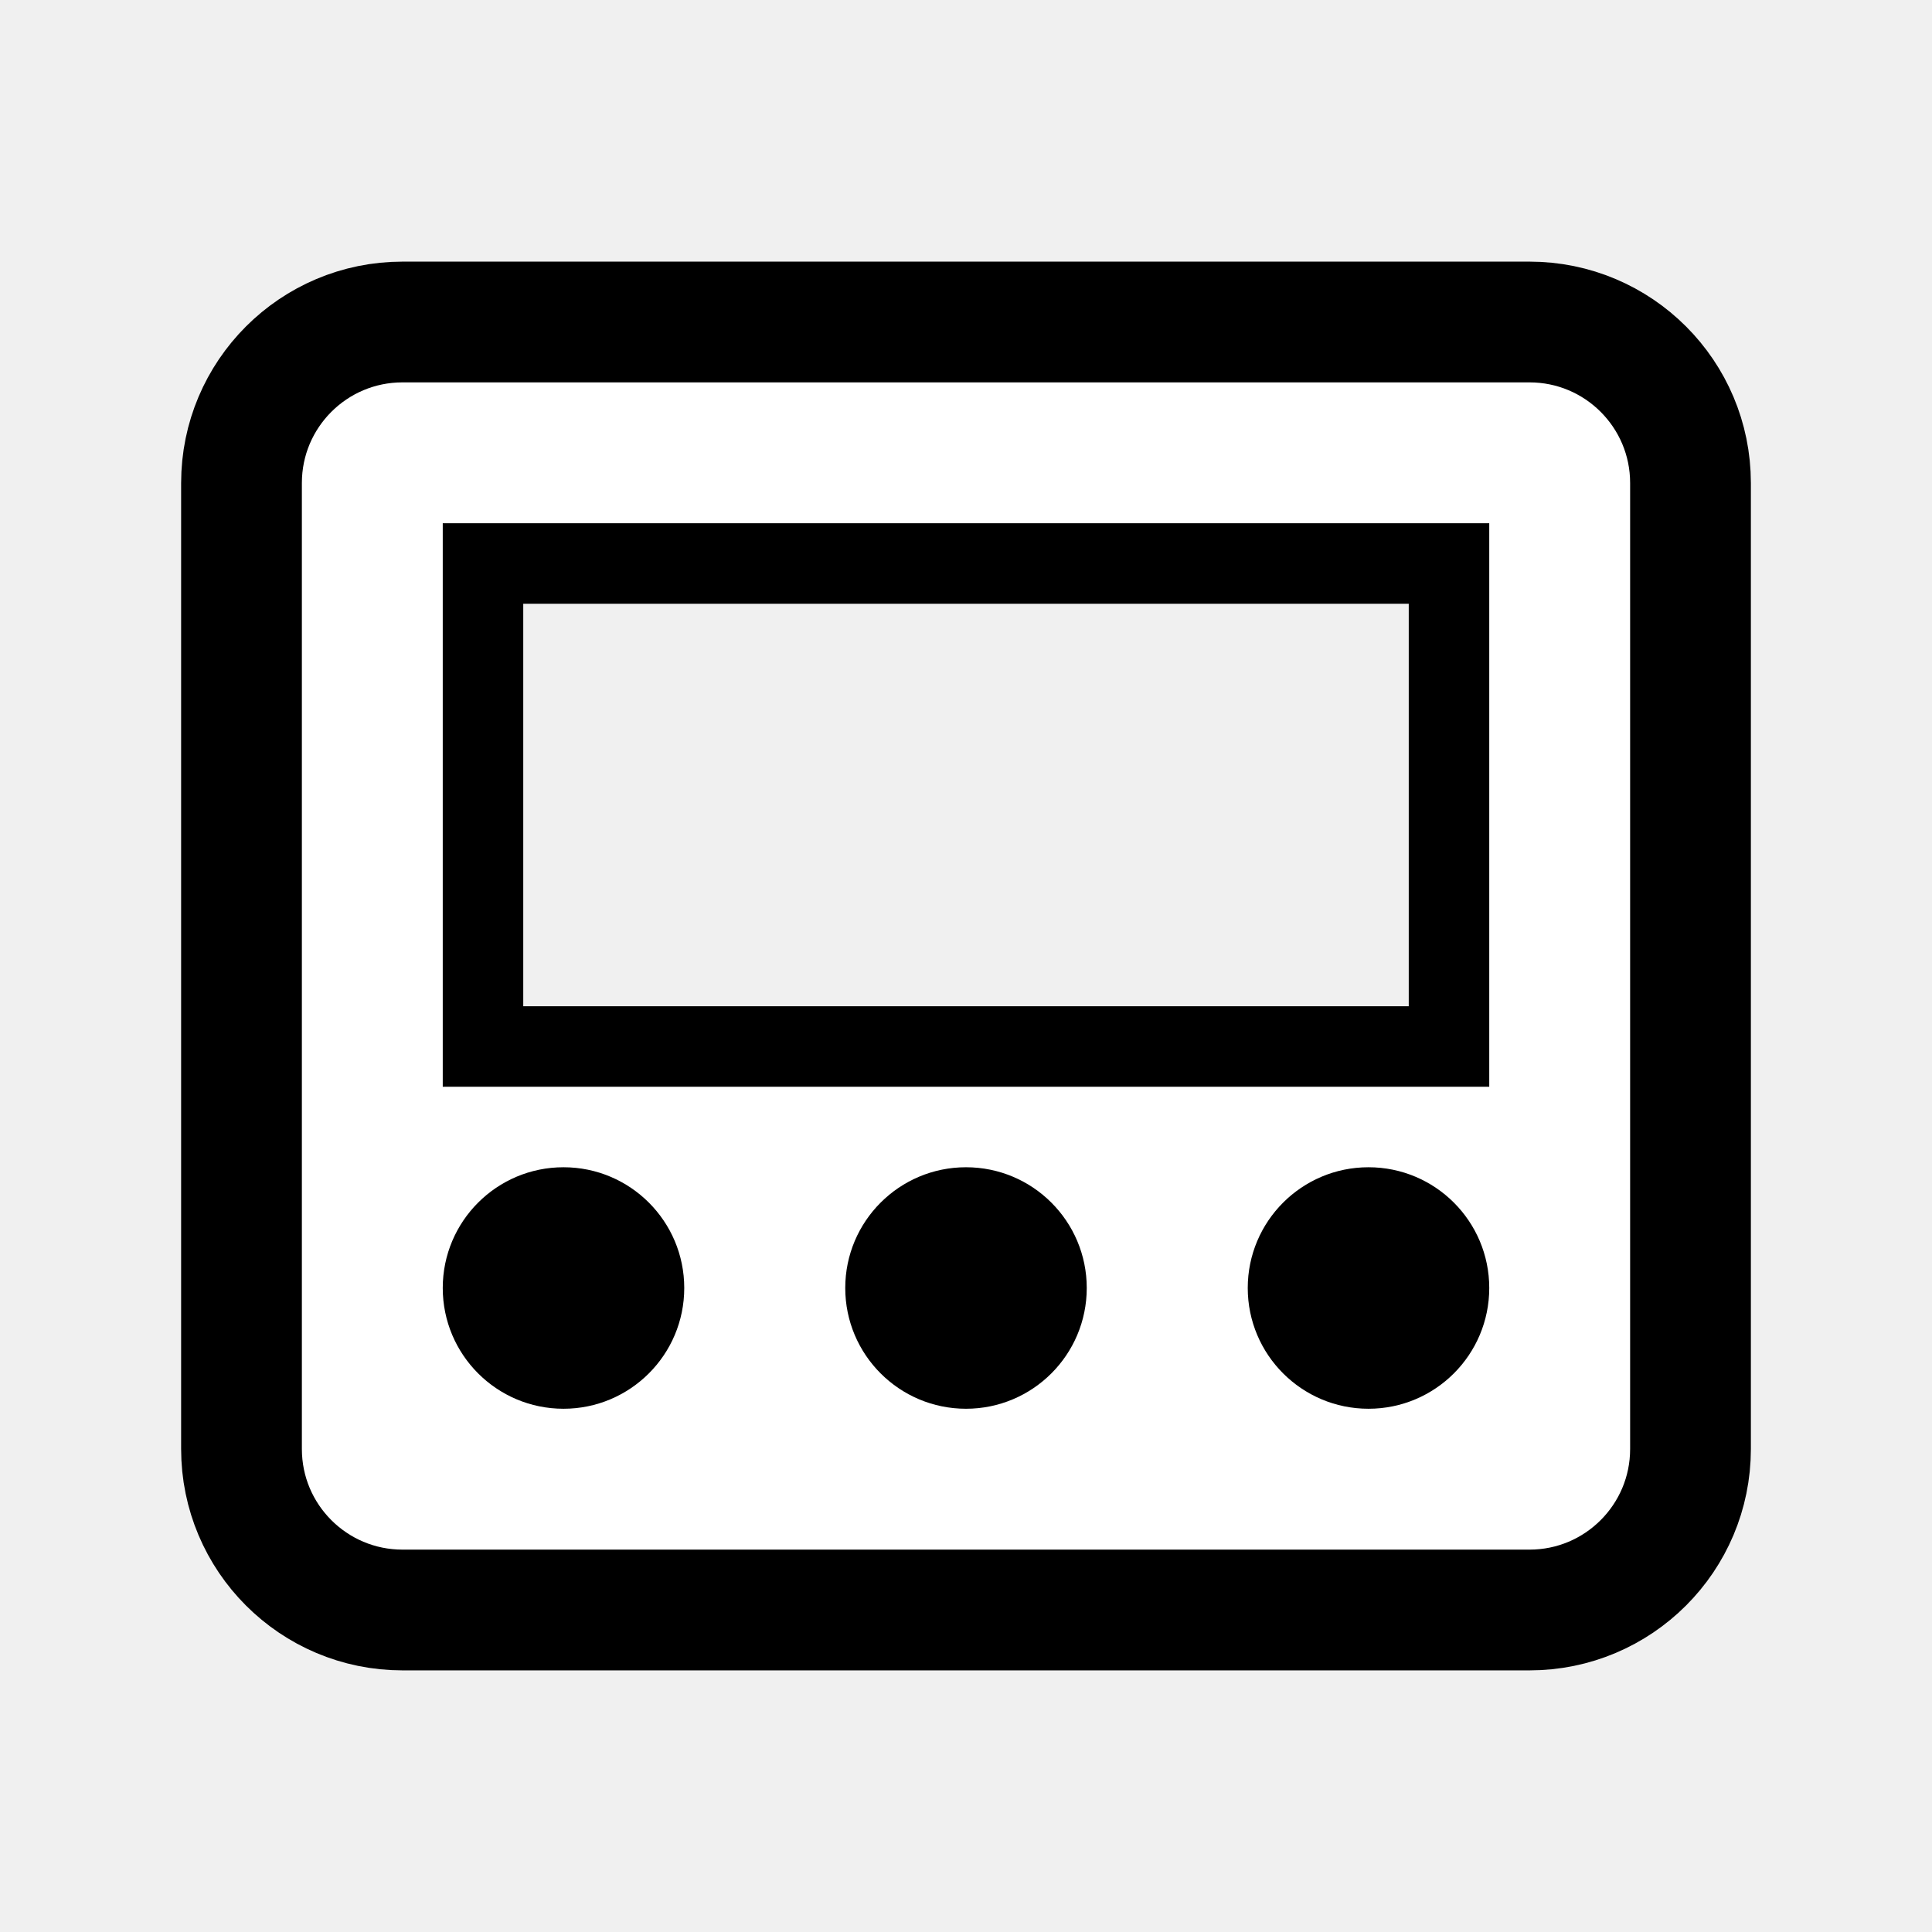
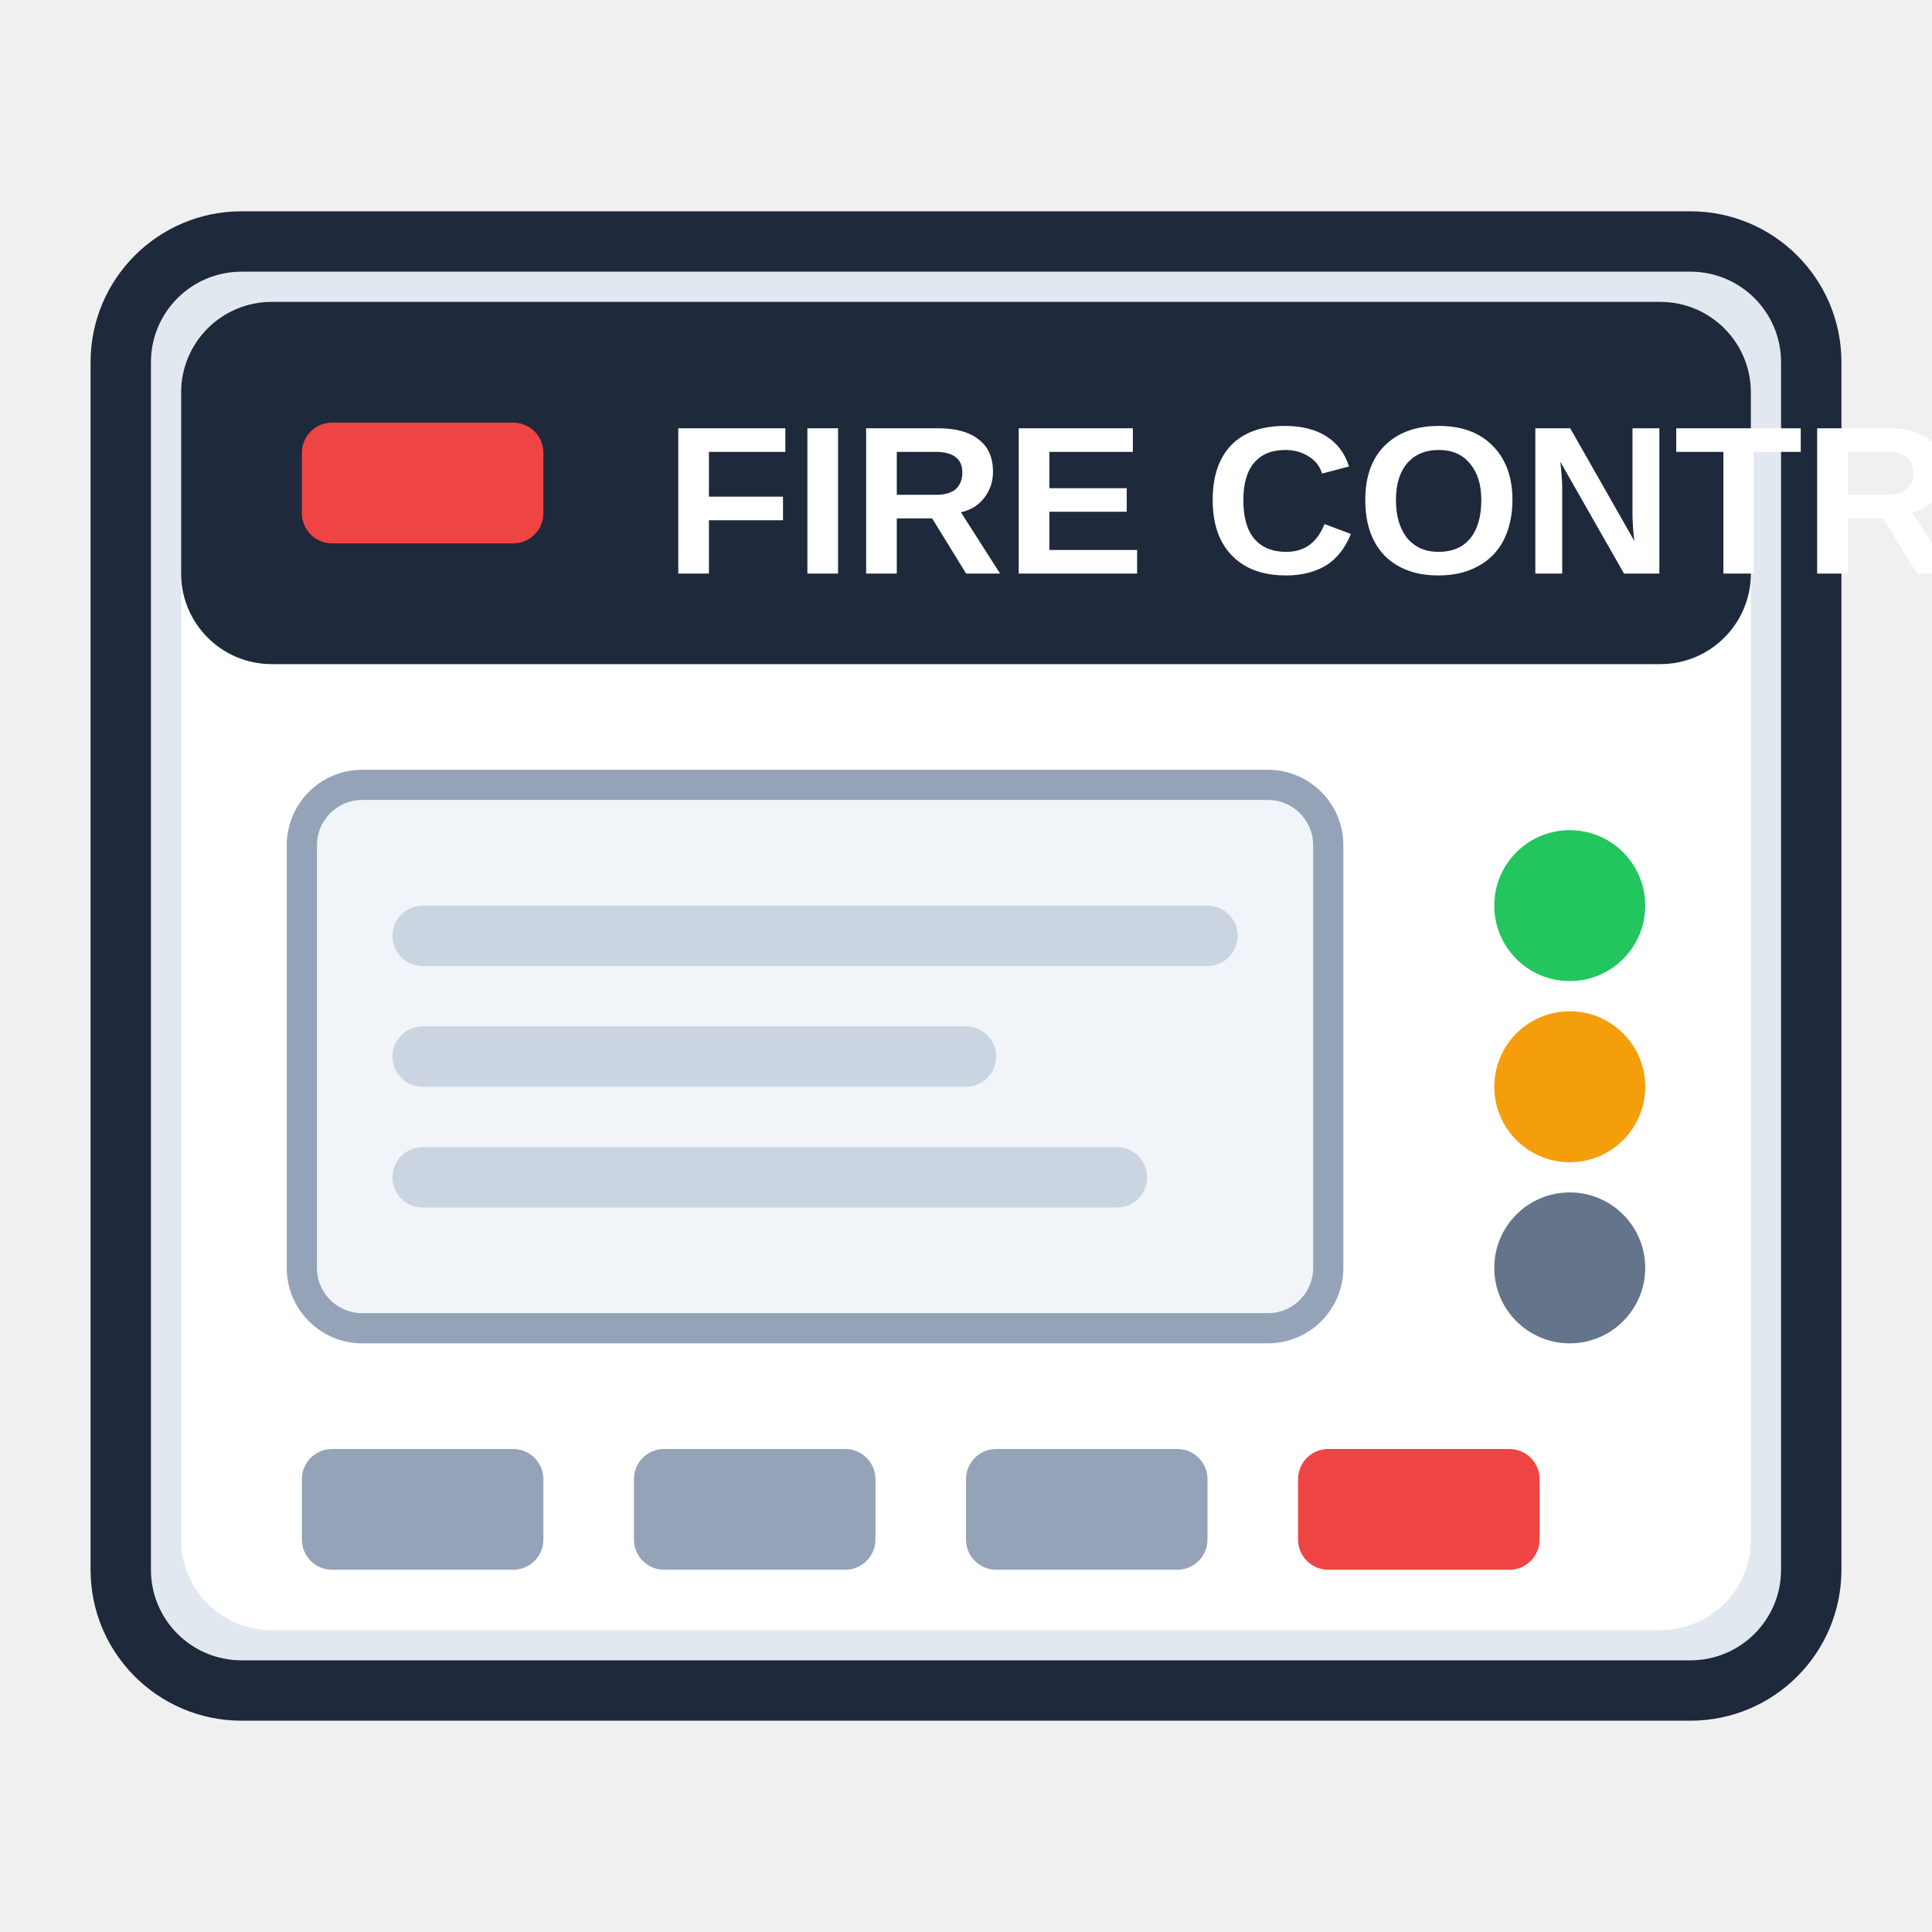
- <svg xmlns="http://www.w3.org/2000/svg" width="24" height="24" viewBox="0 0 24 24" fill="none">
-   <rect x="3" y="4" width="18" height="16" rx="2" fill="white" stroke="black" stroke-width="1.5" />
-   <rect x="6" y="7" width="12" height="6" fill="#f0f0f0" stroke="black" stroke-width="1" />
-   <circle cx="7" cy="16" r="1.5" fill="black" />
-   <circle cx="12" cy="16" r="1.5" fill="black" />
-   <circle cx="17" cy="16" r="1.5" fill="black" />
-   <circle cx="18" cy="7" r="2" fill="red" style="display:none;" />
+ <svg xmlns="http://www.w3.org/2000/svg" width="64" height="64" viewBox="0 0 64 64" fill="none">
+   <rect x="4" y="8" width="56" height="48" rx="4" fill="#E2E8F0" stroke="#1E293B" stroke-width="2" />
+   <rect x="6" y="10" width="52" height="44" rx="3" fill="white" />
+   <rect x="6" y="10" width="52" height="12" rx="3" fill="#1E293B" />
+   <rect x="10" y="14" width="8" height="4" rx="1" fill="#EF4444" />
+   <text x="22" y="19" fill="white" font-family="Arial" font-size="7" font-weight="bold">FIRE CONTROL PANEL</text>
+   <rect x="10" y="26" width="34" height="18" rx="2" fill="#F1F5F9" stroke="#94A3B8" stroke-width="1" />
+   <rect x="13" y="30" width="28" height="2" rx="1" fill="#CBD5E1" />
+   <rect x="13" y="34" width="20" height="2" rx="1" fill="#CBD5E1" />
+   <rect x="13" y="38" width="25" height="2" rx="1" fill="#CBD5E1" />
+   <circle cx="52" cy="30" r="2.5" fill="#22C55E" />
+   <circle cx="52" cy="36" r="2.5" fill="#F59E0B" />
+   <circle cx="52" cy="42" r="2.5" fill="#64748B" />
+   <rect x="10" y="48" width="8" height="4" rx="1" fill="#94A3B8" />
+   <rect x="21" y="48" width="8" height="4" rx="1" fill="#94A3B8" />
+   <rect x="32" y="48" width="8" height="4" rx="1" fill="#94A3B8" />
+   <rect x="43" y="48" width="8" height="4" rx="1" fill="#EF4444" />
</svg>
